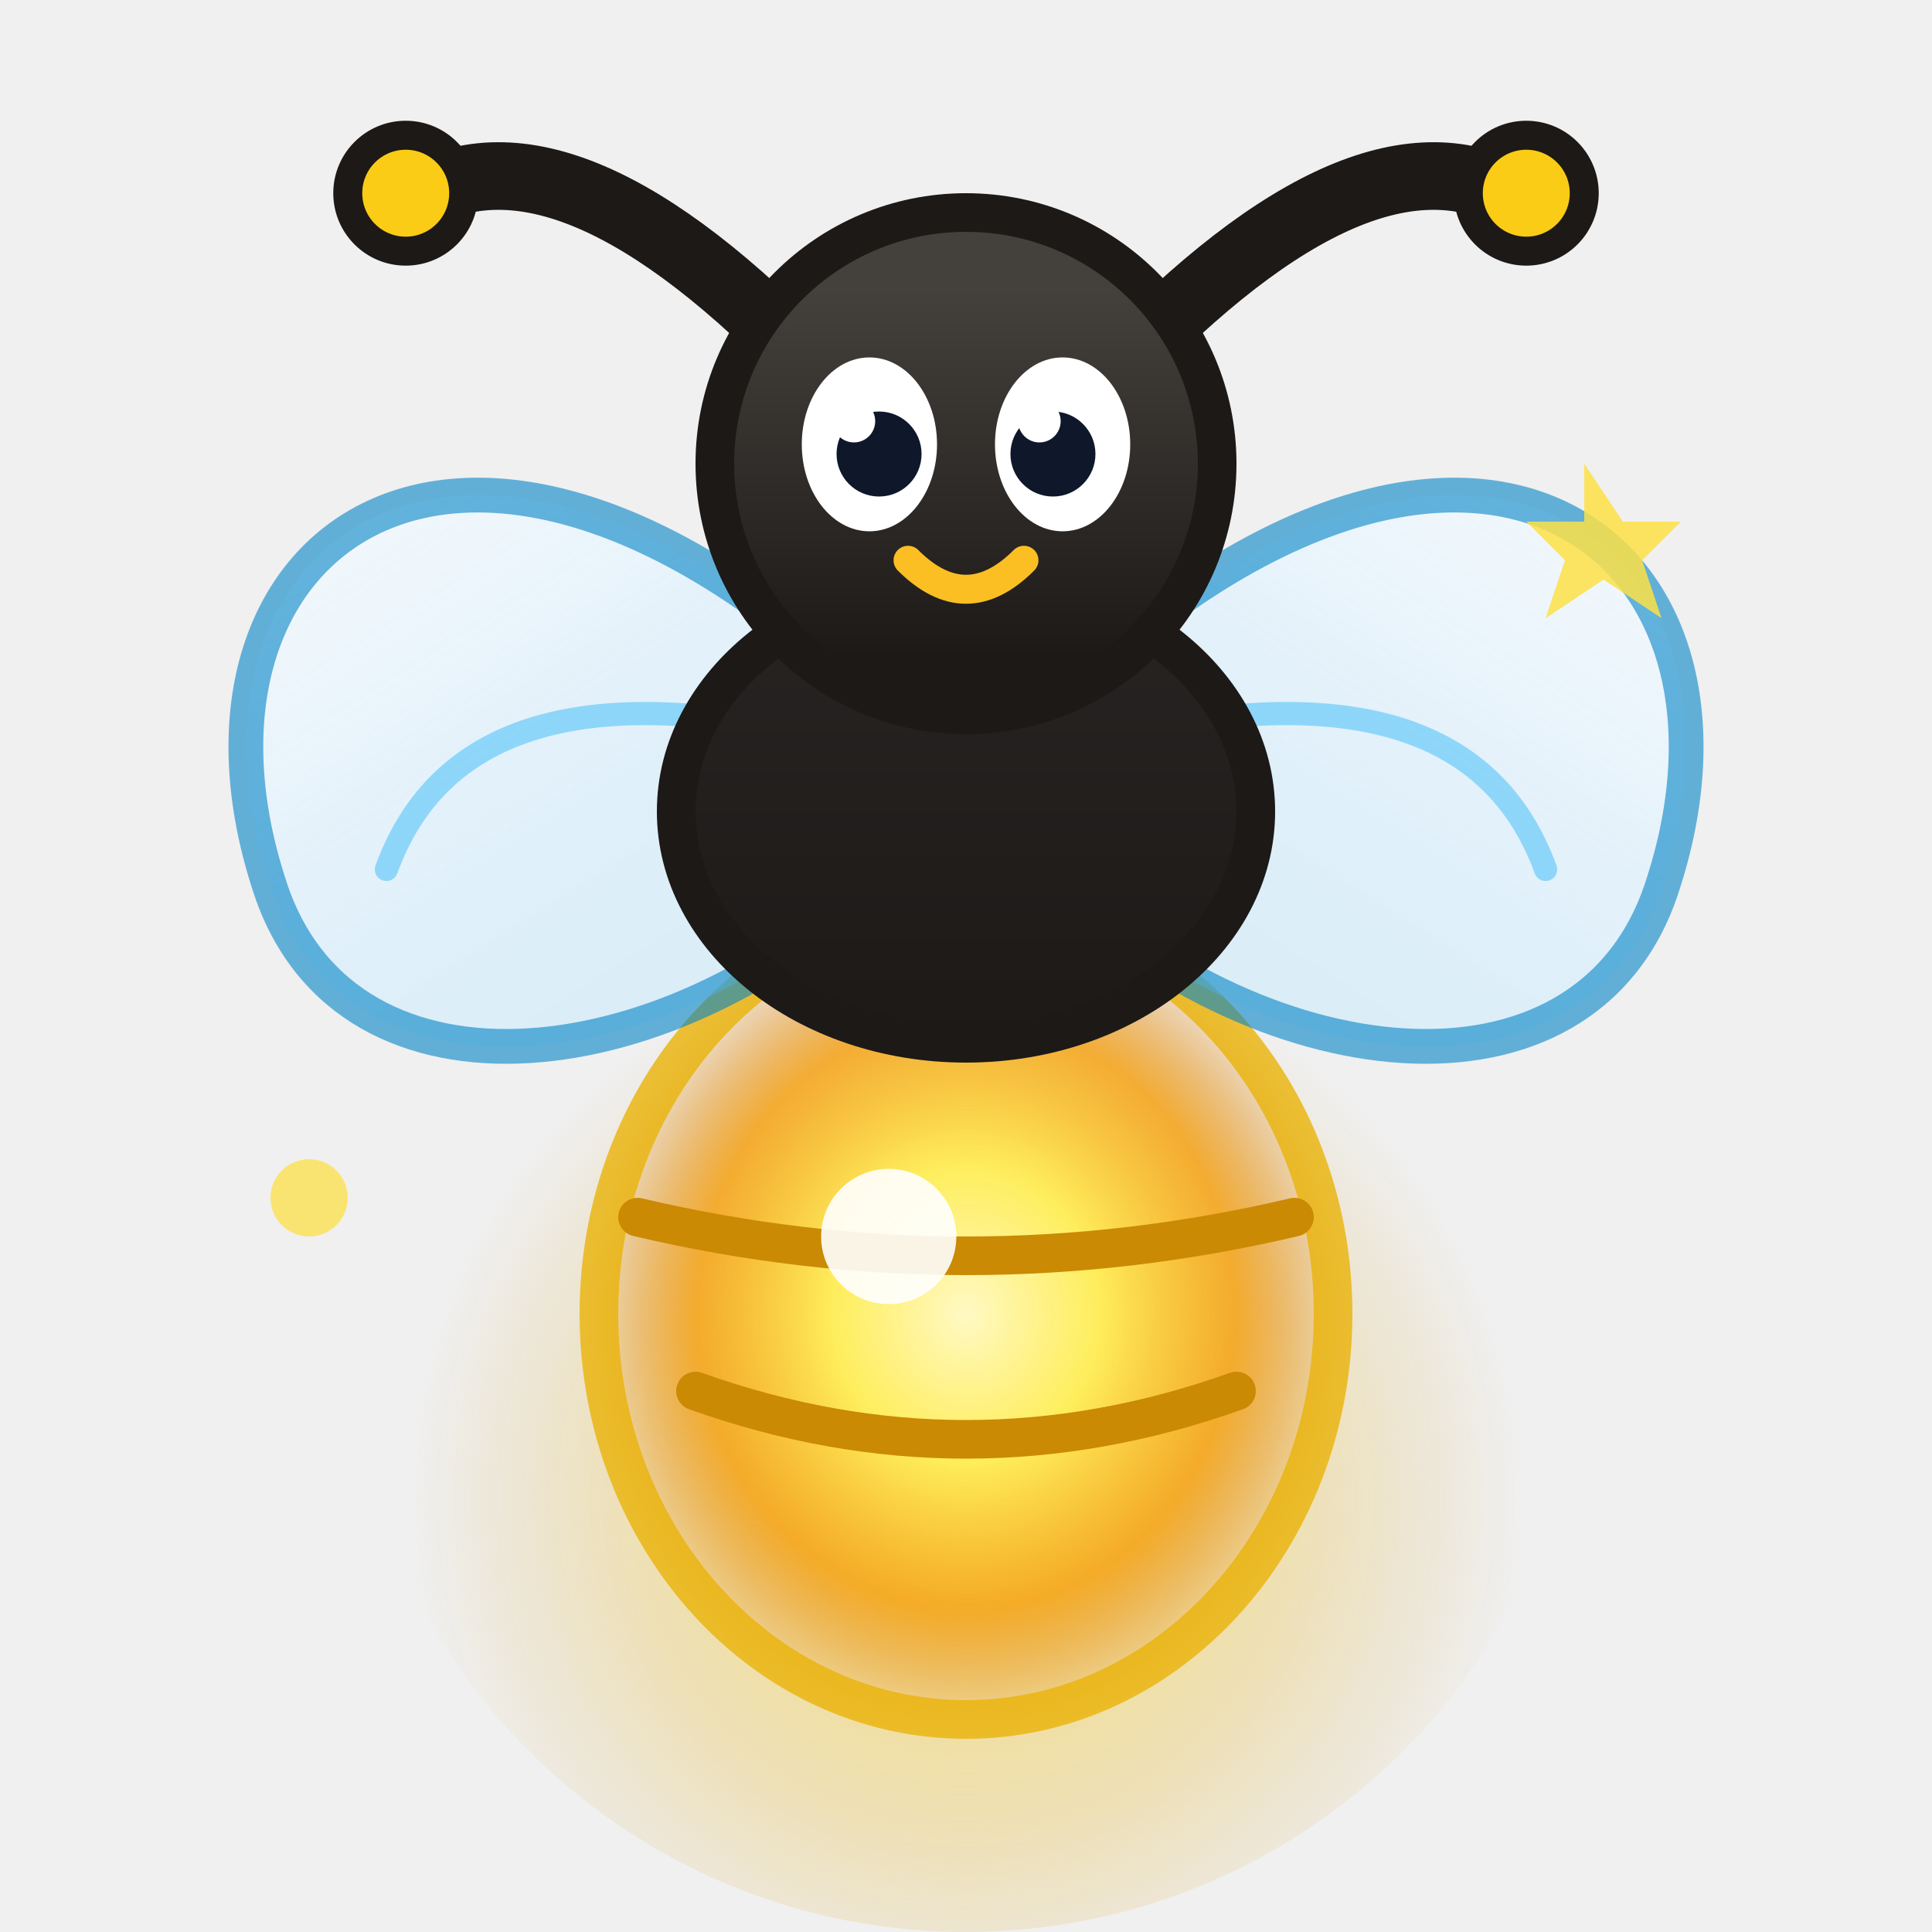
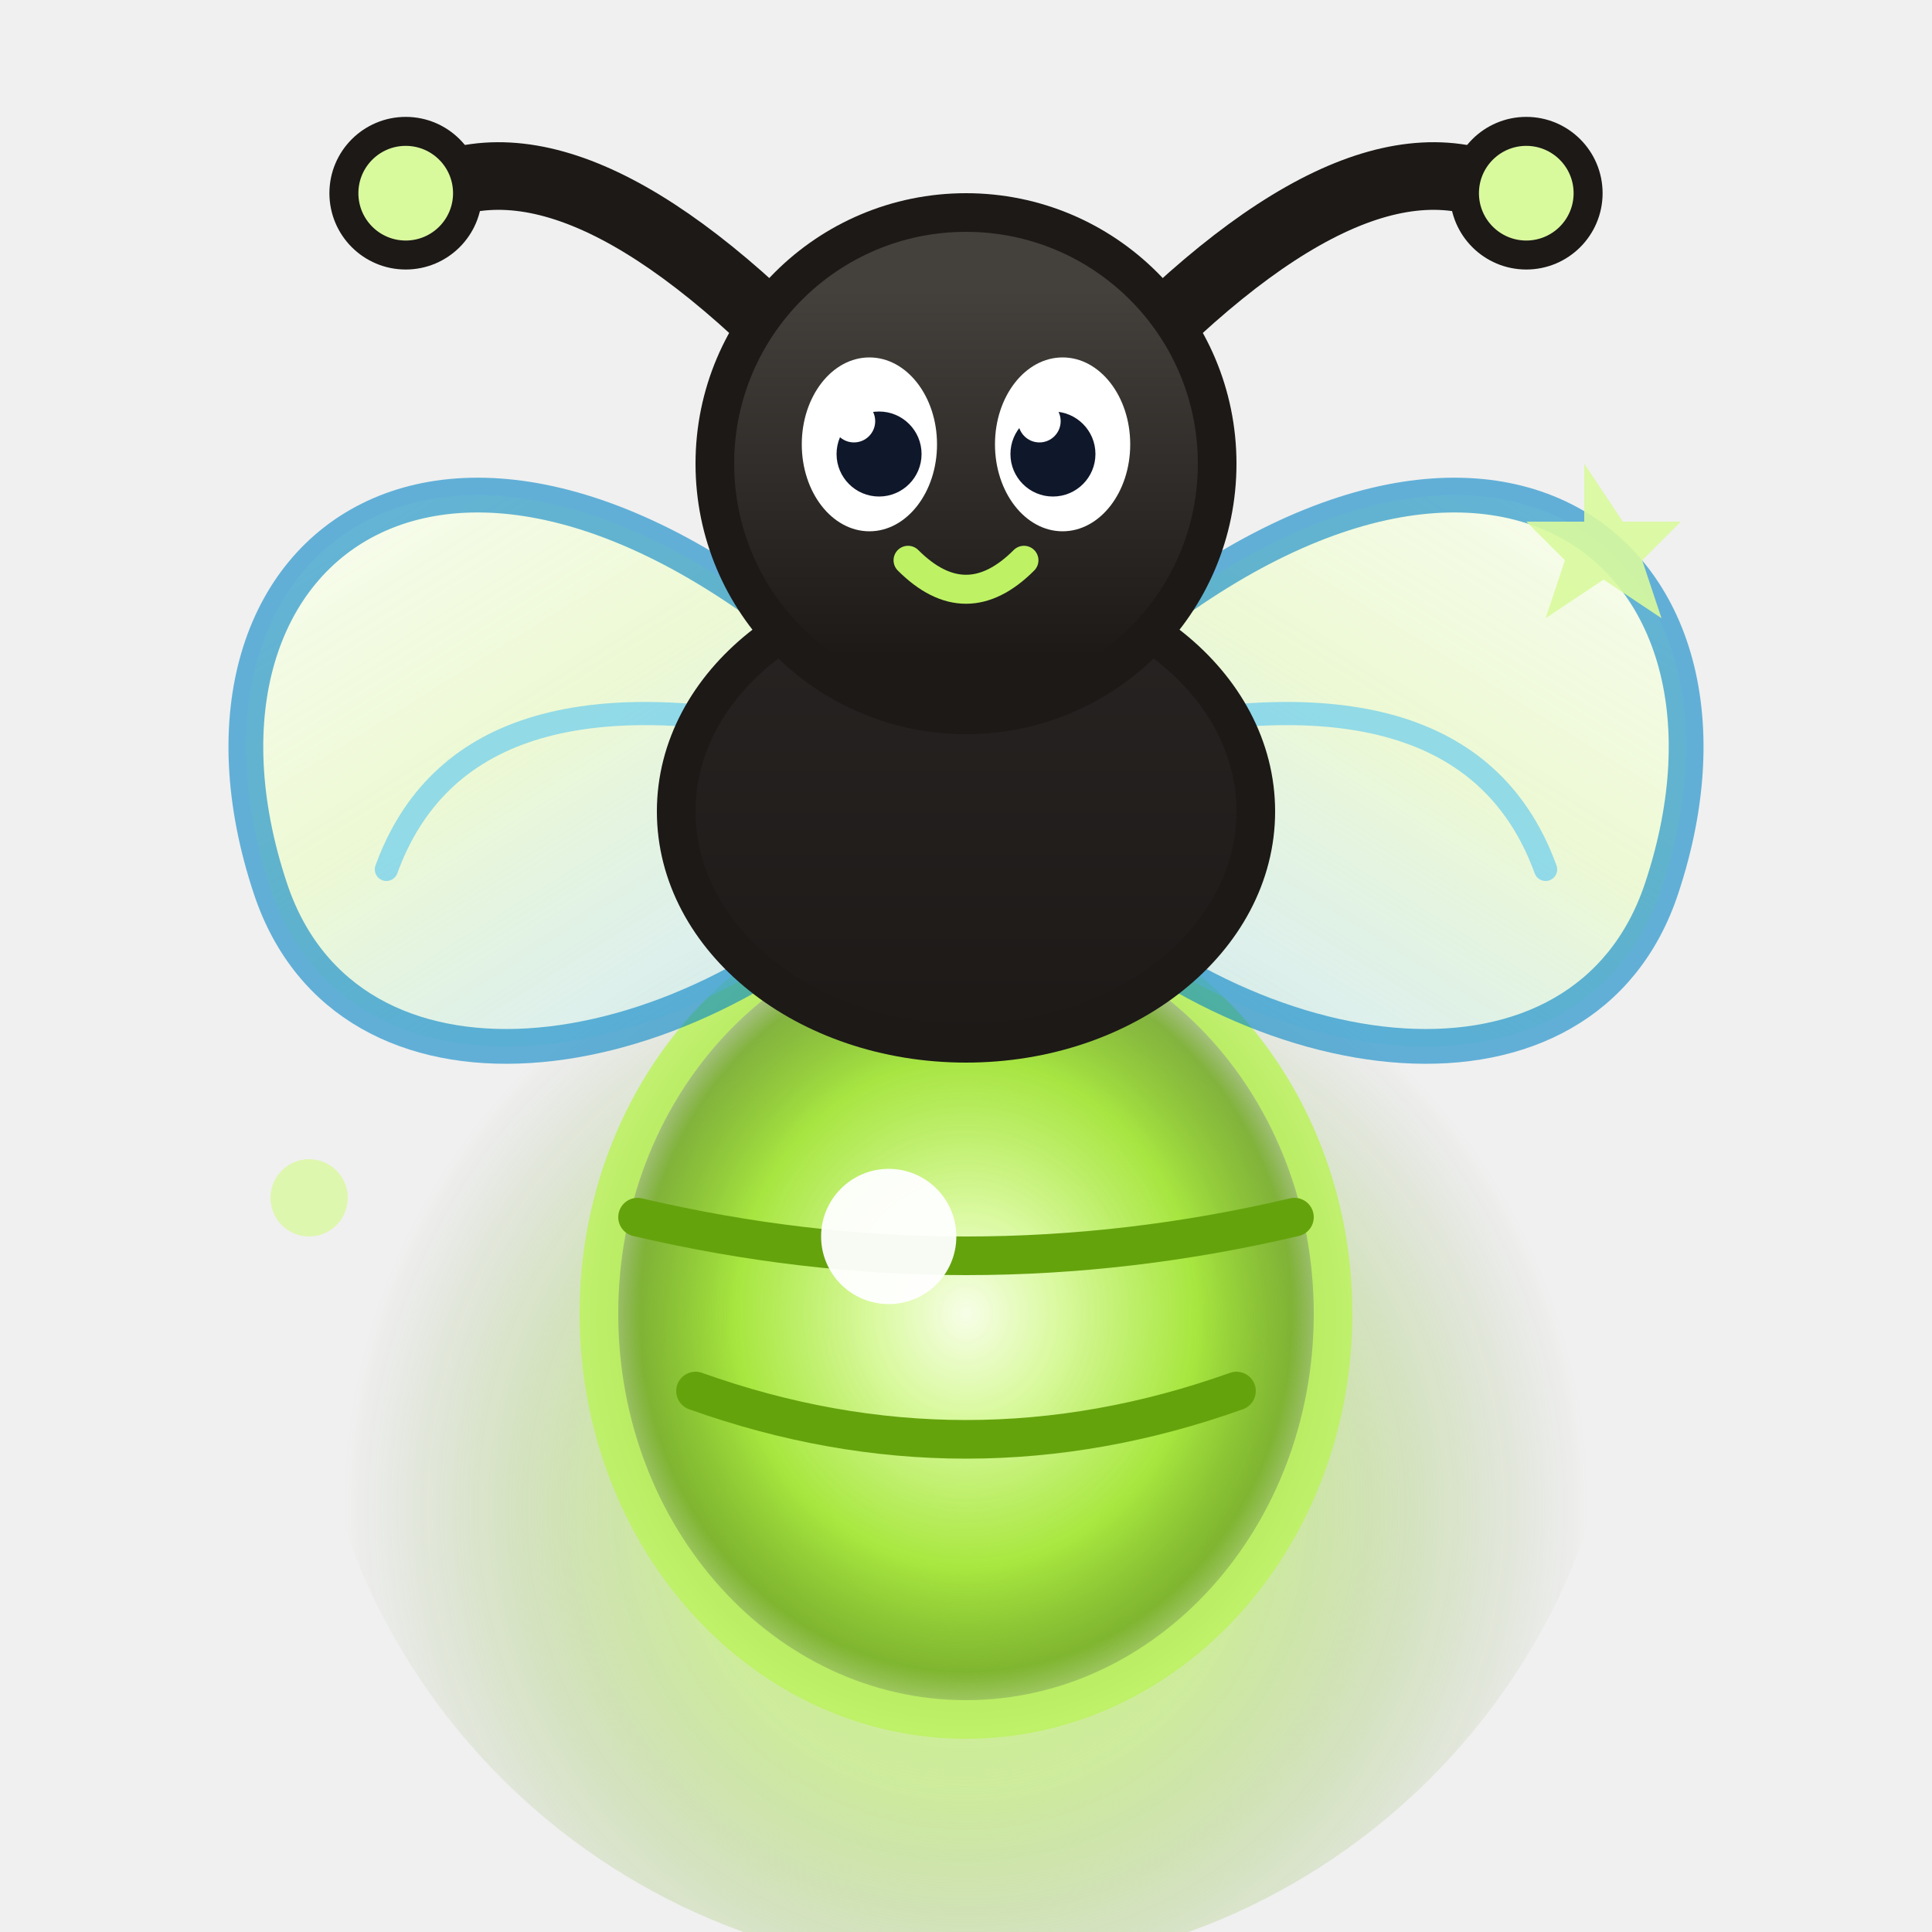
<svg xmlns="http://www.w3.org/2000/svg" width="100" height="100" viewBox="0 0 100 100" fill="none">
  <defs>
    <radialGradient id="taraLanternGlow" cx="50%" cy="50%" r="50%">
-       <stop offset="0%" stop-color="#fff9c4" stop-opacity="1" />
-       <stop offset="35%" stop-color="#ffee58" stop-opacity="0.95" />
-       <stop offset="70%" stop-color="#f59e0b" stop-opacity="0.8" />
-       <stop offset="100%" stop-color="#d97706" stop-opacity="0" />
+       <stop offset="0%" stop-color="#f7fee7" stop-opacity="1" />
+       <stop offset="25%" stop-color="#d9f99d" stop-opacity="0.98" />
+       <stop offset="60%" stop-color="#a3e635" stop-opacity="0.9" />
+       <stop offset="85%" stop-color="#65a30d" stop-opacity="0.75" />
+       <stop offset="100%" stop-color="#4d7c0f" stop-opacity="0" />
    </radialGradient>
-     <radialGradient id="taraAura" cx="50%" cy="65%" r="45%">
-       <stop offset="0%" stop-color="#fde047" stop-opacity="0.6" />
-       <stop offset="60%" stop-color="#eab308" stop-opacity="0.25" />
-       <stop offset="100%" stop-color="#ca8a04" stop-opacity="0" />
+     <radialGradient id="taraAura" cx="50%" cy="65%" r="48%">
+       <stop offset="0%" stop-color="#d9f99d" stop-opacity="0.8" />
+       <stop offset="45%" stop-color="#a3e635" stop-opacity="0.45" />
+       <stop offset="80%" stop-color="#65a30d" stop-opacity="0.15" />
+       <stop offset="100%" stop-color="#3f6212" stop-opacity="0" />
    </radialGradient>
    <linearGradient id="taraWingLeft" x1="20" y1="15" x2="45" y2="55" gradientUnits="userSpaceOnUse">
-       <stop offset="0%" stop-color="#ffffff" stop-opacity="0.9" />
-       <stop offset="50%" stop-color="#e0f2fe" stop-opacity="0.75" />
-       <stop offset="100%" stop-color="#bae6fd" stop-opacity="0.4" />
+       <stop offset="0%" stop-color="#ffffff" stop-opacity="0.92" />
+       <stop offset="50%" stop-color="#ecfccb" stop-opacity="0.75" />
+       <stop offset="100%" stop-color="#bae6fd" stop-opacity="0.45" />
    </linearGradient>
    <linearGradient id="taraWingRight" x1="80" y1="15" x2="55" y2="55" gradientUnits="userSpaceOnUse">
-       <stop offset="0%" stop-color="#ffffff" stop-opacity="0.9" />
-       <stop offset="50%" stop-color="#e0f2fe" stop-opacity="0.75" />
-       <stop offset="100%" stop-color="#bae6fd" stop-opacity="0.4" />
+       <stop offset="0%" stop-color="#ffffff" stop-opacity="0.92" />
+       <stop offset="50%" stop-color="#ecfccb" stop-opacity="0.75" />
+       <stop offset="100%" stop-color="#bae6fd" stop-opacity="0.45" />
    </linearGradient>
    <linearGradient id="taraBodyGrad" x1="50" y1="28" x2="50" y2="54" gradientUnits="userSpaceOnUse">
      <stop offset="0%" stop-color="#292524" />
      <stop offset="100%" stop-color="#1c1917" />
    </linearGradient>
    <linearGradient id="taraHeadGrad" x1="50" y1="15" x2="50" y2="34" gradientUnits="userSpaceOnUse">
      <stop offset="0%" stop-color="#44403c" />
      <stop offset="100%" stop-color="#1c1917" />
    </linearGradient>
  </defs>
-   <circle cx="50" cy="68" r="32" fill="url(#taraAura)" />
+   <circle cx="50" cy="68" r="34" fill="url(#taraAura)" />
  <path d="M 43 20 Q 30 6 22 10" stroke="#1c1917" stroke-width="3.5" stroke-linecap="round" fill="none" />
-   <circle cx="21" cy="10" r="3" fill="#facc15" stroke="#1c1917" stroke-width="1.5" />
+   <circle cx="21" cy="10" r="3.2" fill="#d9f99d" stroke="#1c1917" stroke-width="1.5" />
  <path d="M 57 20 Q 70 6 78 10" stroke="#1c1917" stroke-width="3.5" stroke-linecap="round" fill="none" />
-   <circle cx="79" cy="10" r="3" fill="#facc15" stroke="#1c1917" stroke-width="1.5" />
+   <circle cx="79" cy="10" r="3.2" fill="#d9f99d" stroke="#1c1917" stroke-width="1.5" />
  <ellipse cx="50" cy="68" rx="20" ry="22" fill="url(#taraLanternGlow)" />
-   <ellipse cx="50" cy="68" rx="19" ry="21" stroke="#eab308" stroke-width="2" fill="none" stroke-opacity="0.8" />
-   <path d="M 33 63 Q 50 67 67 63" stroke="#ca8a04" stroke-width="2" stroke-linecap="round" fill="none" />
-   <path d="M 36 72 Q 50 77 64 72" stroke="#ca8a04" stroke-width="2" stroke-linecap="round" fill="none" />
-   <circle cx="46" cy="64" r="3.5" fill="#ffffff" fill-opacity="0.9" />
+   <ellipse cx="50" cy="68" rx="19" ry="21" stroke="#bef264" stroke-width="2" fill="none" stroke-opacity="0.9" />
+   <path d="M 33 63 Q 50 67 67 63" stroke="#65a30d" stroke-width="2" stroke-linecap="round" fill="none" />
+   <path d="M 36 72 Q 50 77 64 72" stroke="#65a30d" stroke-width="2" stroke-linecap="round" fill="none" />
+   <circle cx="46" cy="64" r="3.5" fill="#ffffff" fill-opacity="0.95" />
  <path d="M 45 36 C 24 16 8 28 14 46 C 18 58 35 56 46 45 Z" fill="url(#taraWingLeft)" stroke="#0284c7" stroke-width="1.8" stroke-opacity="0.6" />
  <path d="M 42 38 Q 24 34 20 45" stroke="#38bdf8" stroke-width="1.2" stroke-linecap="round" fill="none" stroke-opacity="0.5" />
  <path d="M 55 36 C 76 16 92 28 86 46 C 82 58 65 56 54 45 Z" fill="url(#taraWingRight)" stroke="#0284c7" stroke-width="1.8" stroke-opacity="0.6" />
  <path d="M 58 38 Q 76 34 80 45" stroke="#38bdf8" stroke-width="1.2" stroke-linecap="round" fill="none" stroke-opacity="0.5" />
  <ellipse cx="50" cy="42" rx="15" ry="12" fill="url(#taraBodyGrad)" stroke="#1c1917" stroke-width="2" />
  <circle cx="50" cy="24" r="13" fill="url(#taraHeadGrad)" stroke="#1c1917" stroke-width="2" />
  <ellipse cx="45" cy="23" rx="3.5" ry="4.5" fill="#ffffff" />
  <circle cx="45.5" cy="23.5" r="2.2" fill="#0f172a" />
  <circle cx="44.2" cy="21.8" r="1.1" fill="#ffffff" />
  <ellipse cx="55" cy="23" rx="3.5" ry="4.5" fill="#ffffff" />
  <circle cx="54.5" cy="23.5" r="2.2" fill="#0f172a" />
  <circle cx="53.8" cy="21.8" r="1.1" fill="#ffffff" />
-   <path d="M 47 29 Q 50 32 53 29" stroke="#fbbf24" stroke-width="1.5" stroke-linecap="round" fill="none" />
-   <path d="M 82 24 L 84 27 L 87 27 L 85 29 L 86 32 L 83 30 L 80 32 L 81 29 L 79 27 L 82 27 Z" fill="#fde047" opacity="0.85" />
-   <circle cx="16" cy="62" r="2" fill="#fde047" opacity="0.75" />
+   <path d="M 47 29 Q 50 32 53 29" stroke="#bef264" stroke-width="1.5" stroke-linecap="round" fill="none" />
+   <path d="M 82 24 L 84 27 L 87 27 L 85 29 L 86 32 L 83 30 L 80 32 L 81 29 L 79 27 L 82 27 Z" fill="#d9f99d" opacity="0.9" />
+   <circle cx="16" cy="62" r="2" fill="#d9f99d" opacity="0.8" />
</svg>
